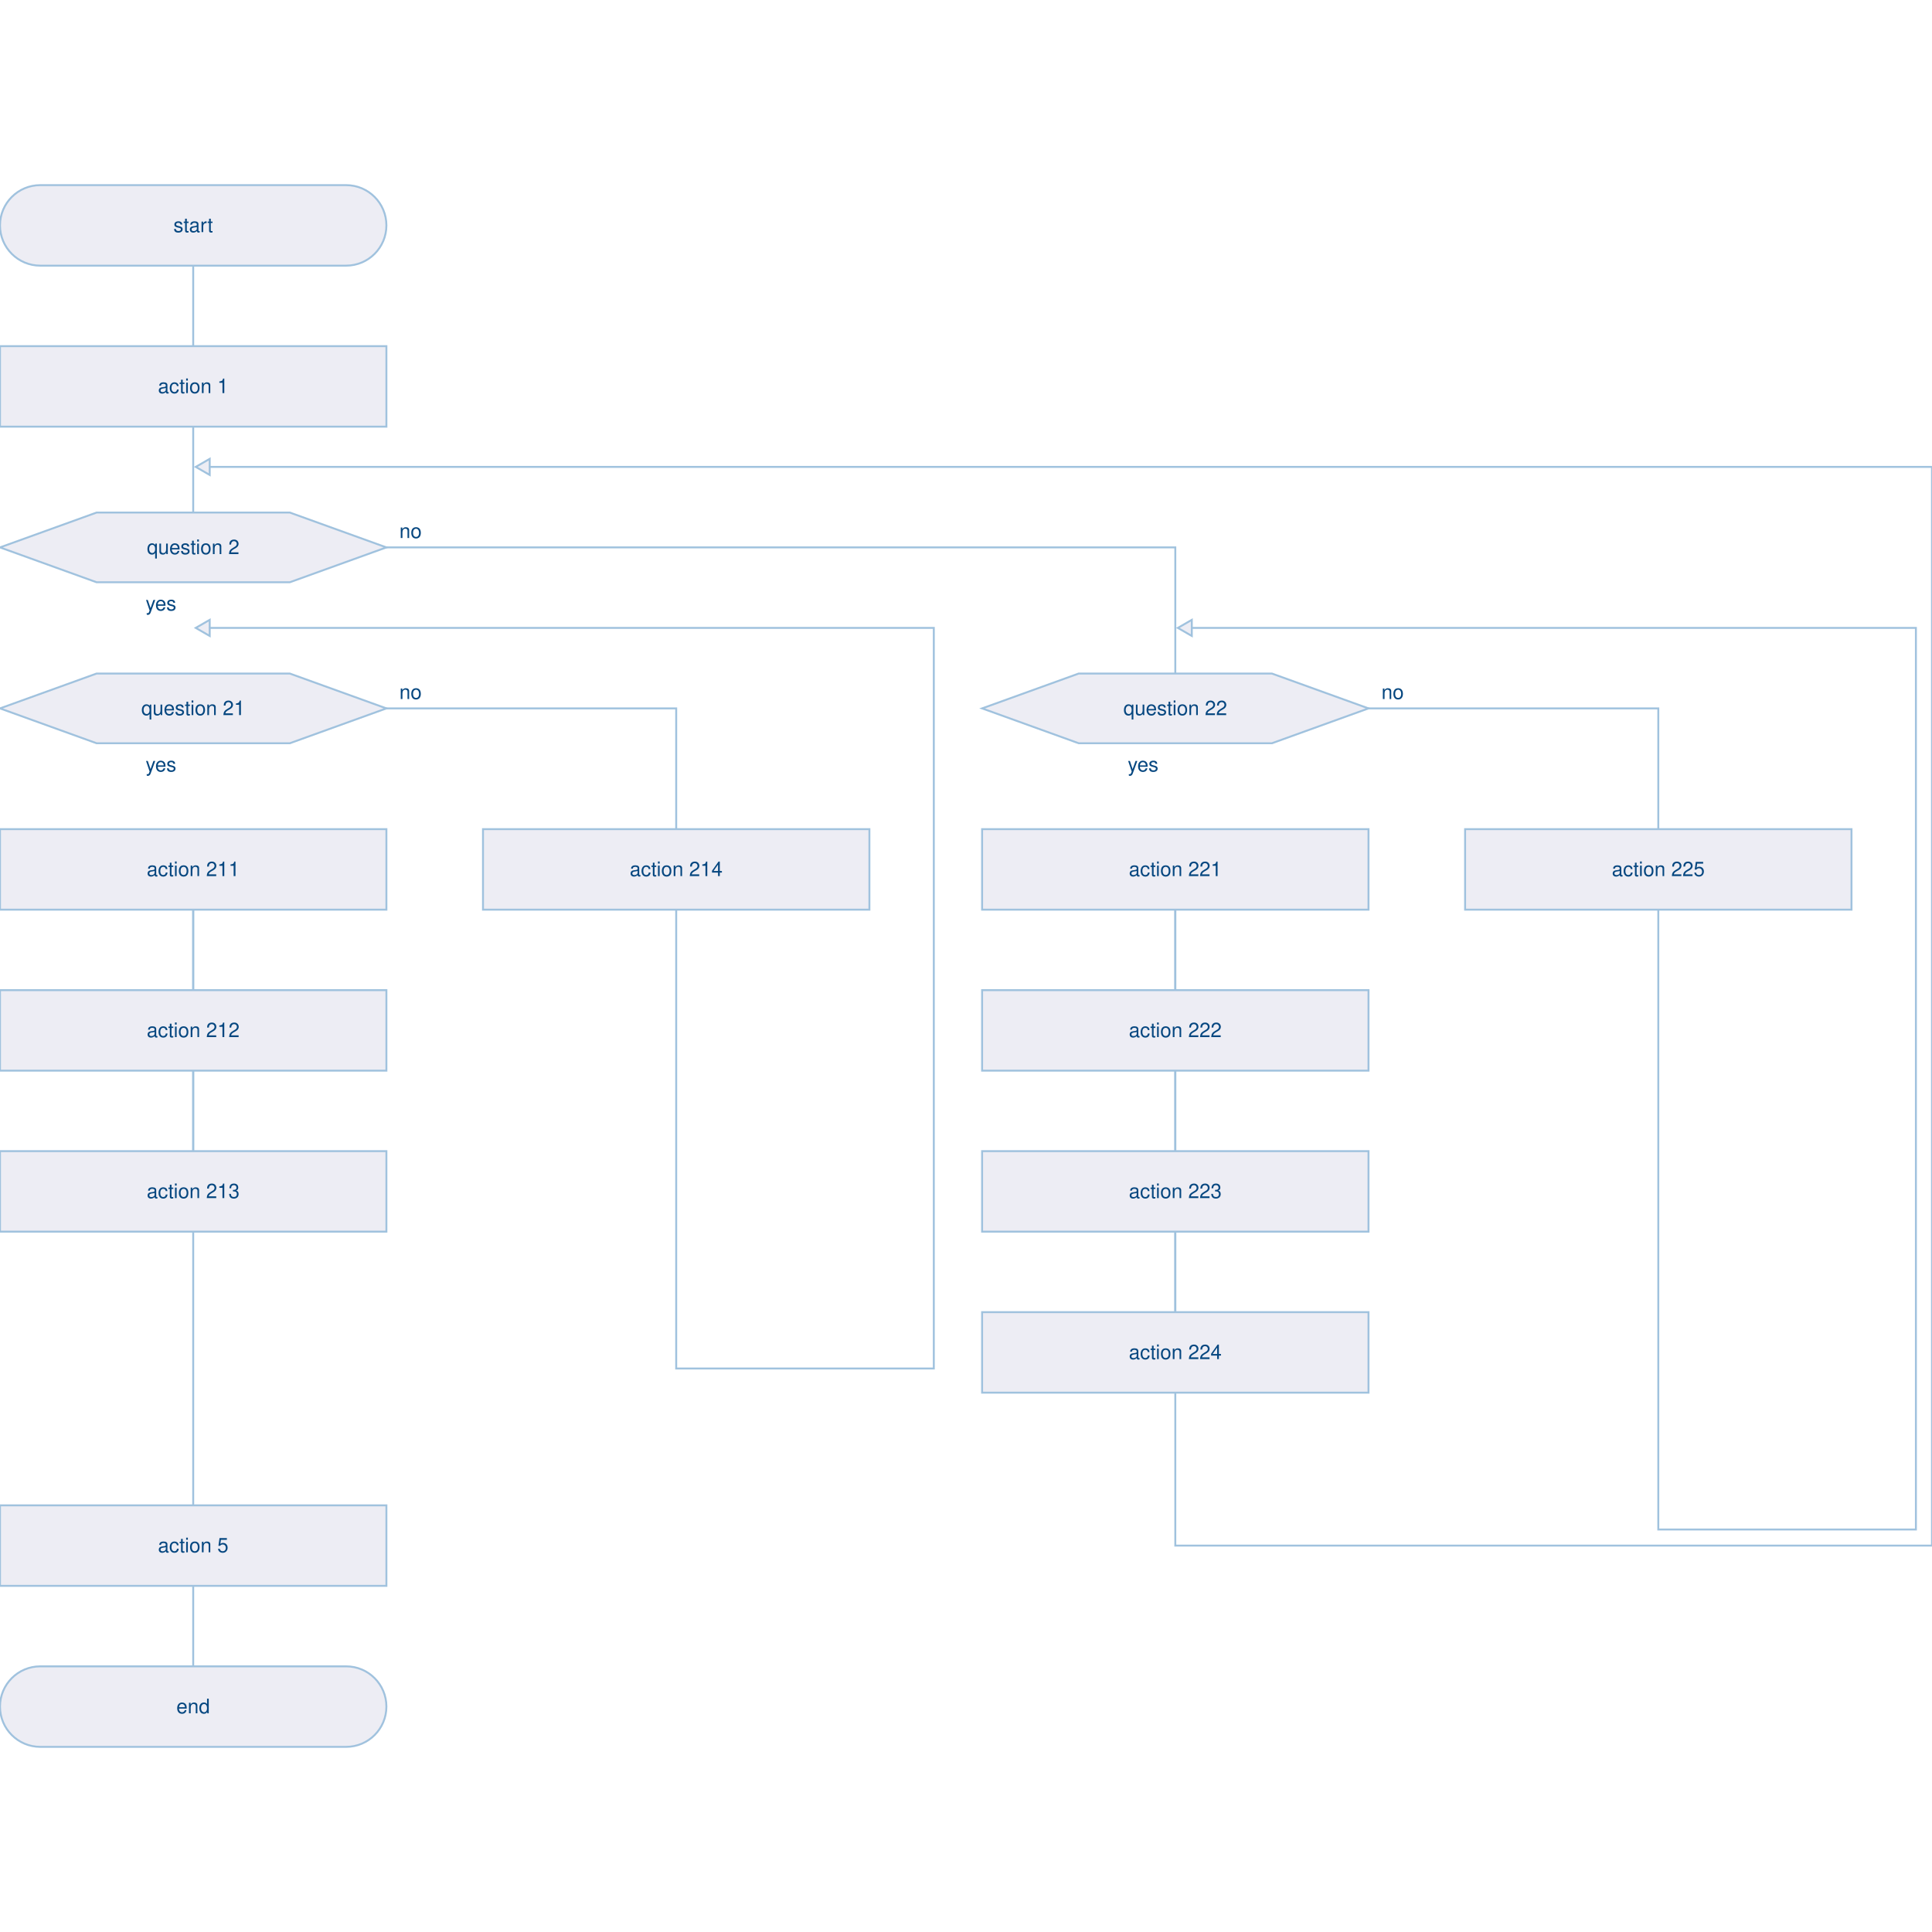
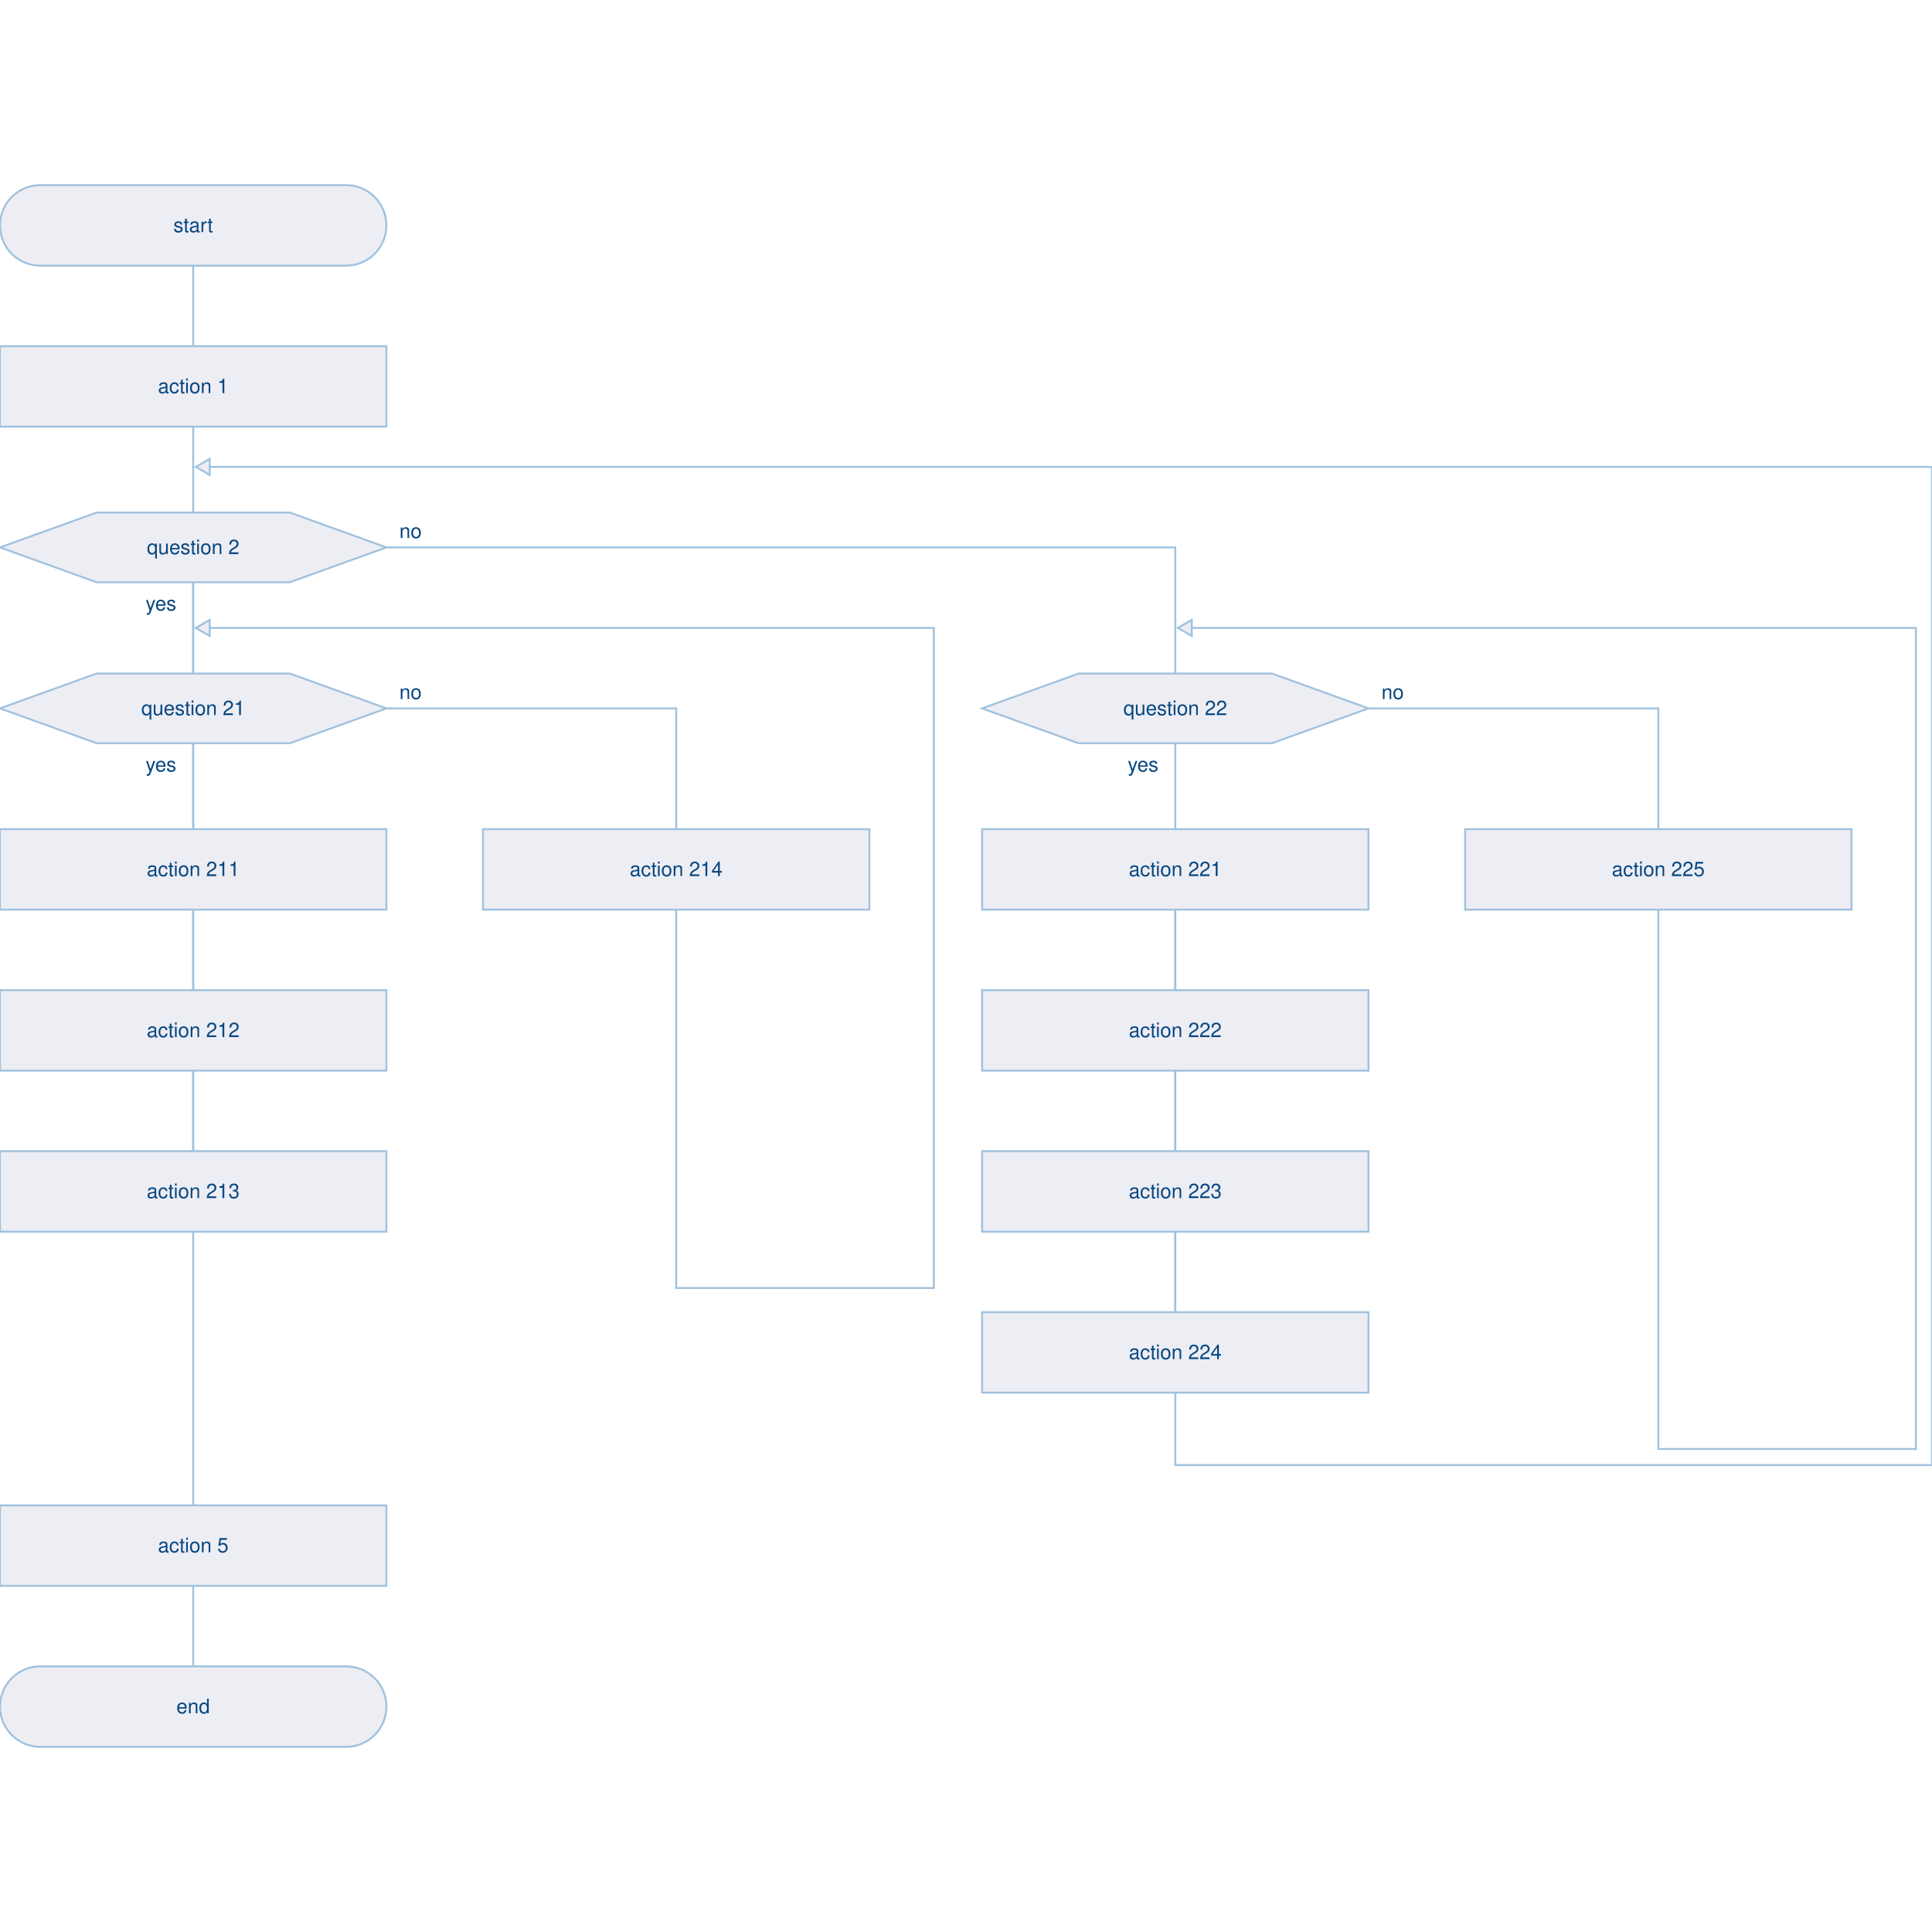
<svg xmlns="http://www.w3.org/2000/svg" font-size="1" viewBox="0.0 0.0 500.0 500.0" stroke="rgb(0,0,0)" width="500" stroke-opacity="1" height="500" version="1.1">
  <defs />
  <g stroke-linejoin="miter" fill-opacity="1.0" fill="rgb(237,237,244)" stroke="rgb(160,194,222)" stroke-linecap="butt" stroke-miterlimit="10.0" stroke-opacity="1.0" stroke-width="0.5">
    <path d="M 54.27,160.417 l -3.608,2.083 l 3.608,2.083 Z" />
  </g>
  <g stroke-linejoin="miter" fill-opacity="0.0" fill="rgb(0,0,0)" stroke="rgb(160,194,222)" stroke-linecap="butt" stroke-miterlimit="10.0" stroke-opacity="1.0" stroke-width="0.5">
-     <path d="M 175,225 v 129.167 h 66.667 v -191.667 h -187.558 " />
+     <path d="M 175,225 v 108.333 h 66.667 v -170.833 h -187.558 " />
  </g>
  <g stroke-linejoin="miter" fill-opacity="1.0" fill="rgb(237,237,244)" stroke="rgb(160,194,222)" stroke-linecap="butt" stroke-miterlimit="10.0" stroke-opacity="1.0" stroke-width="0.5">
    <path d="M 308.436,160.417 l -3.608,2.083 l 3.608,2.083 Z" />
  </g>
  <g stroke-linejoin="miter" fill-opacity="0.0" fill="rgb(0,0,0)" stroke="rgb(160,194,222)" stroke-linecap="butt" stroke-miterlimit="10.0" stroke-opacity="1.0" stroke-width="0.5">
-     <path d="M 429.167,225 v 170.833 h 66.667 v -233.333 h -187.558 " />
+     <path d="M 429.167,225 v 150 h 66.667 v -212.5 h -187.558 " />
  </g>
  <g stroke-linejoin="miter" fill-opacity="1.0" fill="rgb(237,237,244)" stroke="rgb(160,194,222)" stroke-linecap="butt" stroke-miterlimit="10.0" stroke-opacity="1.0" stroke-width="0.5">
    <path d="M 54.27,118.75 l -3.608,2.083 l 3.608,2.083 Z" />
  </g>
  <g stroke-linejoin="miter" fill-opacity="0.0" fill="rgb(0,0,0)" stroke="rgb(160,194,222)" stroke-linecap="butt" stroke-miterlimit="10.0" stroke-opacity="1.0" stroke-width="0.5">
-     <path d="M 304.167,225 v 175 h 195.833 v -279.167 h -445.892 " />
+     <path d="M 304.167,225 v 154.167 h 195.833 v -258.333 h -445.892 " />
  </g>
  <g stroke-linejoin="miter" fill-opacity="0.0" fill="rgb(0,0,0)" stroke="rgb(160,194,222)" stroke-linecap="butt" stroke-miterlimit="10.0" stroke-opacity="1.0" stroke-width="0.5">
    <path d="M 50,100 v -41.667 " />
  </g>
  <g stroke-linejoin="miter" fill-opacity="0.0" fill="rgb(0,0,0)" stroke="rgb(160,194,222)" stroke-linecap="butt" stroke-miterlimit="10.0" stroke-opacity="1.0" stroke-width="0.5">
    <path d="M 50,141.667 v -41.667 " />
  </g>
  <g stroke-linejoin="miter" fill-opacity="0.0" fill="rgb(0,0,0)" stroke="rgb(160,194,222)" stroke-linecap="butt" stroke-miterlimit="10.0" stroke-opacity="1.0" stroke-width="0.5">
-     <path d="M 50,400 v -175 " />
+     <path d="M 50,400 v -258.333 " />
  </g>
  <g stroke-linejoin="miter" fill-opacity="0.0" fill="rgb(0,0,0)" stroke="rgb(160,194,222)" stroke-linecap="butt" stroke-miterlimit="10.0" stroke-opacity="1.0" stroke-width="0.5">
    <path d="M 50,441.667 v -41.667 " />
  </g>
  <g stroke-linejoin="miter" fill-opacity="1.0" fill="rgb(237,237,244)" stroke="rgb(160,194,222)" stroke-linecap="butt" stroke-miterlimit="10.0" stroke-opacity="1.0" stroke-width="0.5">
    <path d="M 100,441.667 h 0 c 0,-5.753 -4.664,-10.417 -10.417 -10.417h -79.167 c -5.753,-0 -10.417,4.664 -10.417 10.417h 0 c -0,5.753 4.664,10.417 10.417 10.417h 79.167 c 5.753,0 10.417,-4.664 10.417 -10.417Z" />
  </g>
  <g stroke-linejoin="miter" fill-opacity="1.0" font-size="5.208px" fill="rgb(6,71,128)" stroke="rgb(0,0,0)" font-weight="300" font-family="helvetica" stroke-linecap="butt" stroke-miterlimit="10.0" stroke-opacity="1.0" stroke-width="1.798">
    <text transform="matrix(1,0,0,1,50,441.6667)" stroke="none" dominant-baseline="middle" text-anchor="middle">end</text>
  </g>
  <g stroke-linejoin="miter" fill-opacity="1.0" fill="rgb(237,237,244)" stroke="rgb(160,194,222)" stroke-linecap="butt" stroke-miterlimit="10.0" stroke-opacity="1.0" stroke-width="0.5">
    <path d="M 100,410.417 l -0,-20.833 h -100 l -0,20.833 Z" />
  </g>
  <g stroke-linejoin="miter" fill-opacity="1.0" font-size="5.208px" fill="rgb(6,71,128)" stroke="rgb(0,0,0)" font-weight="300" font-family="helvetica" stroke-linecap="butt" stroke-miterlimit="10.0" stroke-opacity="1.0" stroke-width="1.798">
    <text transform="matrix(1,0,0,1,50,400)" stroke="none" dominant-baseline="middle" text-anchor="middle">action 5</text>
  </g>
  <g stroke-linejoin="miter" fill-opacity="0.0" fill="rgb(0,0,0)" stroke="rgb(160,194,222)" stroke-linecap="butt" stroke-miterlimit="10.0" stroke-opacity="1.0" stroke-width="0.5">
    <path d="M 304.167,183.333 v -41.667 h -254.167 " />
  </g>
  <g stroke-linejoin="miter" fill-opacity="0.0" fill="rgb(0,0,0)" stroke="rgb(160,194,222)" stroke-linecap="butt" stroke-miterlimit="10.0" stroke-opacity="1.0" stroke-width="0.5">
+     <path d="M 50,183.333 v -41.667 " />
+   </g>
+   <g stroke-linejoin="miter" fill-opacity="0.0" fill="rgb(0,0,0)" stroke="rgb(160,194,222)" stroke-linecap="butt" stroke-miterlimit="10.0" stroke-opacity="1.0" stroke-width="0.5">
    <path d="M 429.167,225 v -41.667 h -125 " />
+   </g>
+   <g stroke-linejoin="miter" fill-opacity="0.0" fill="rgb(0,0,0)" stroke="rgb(160,194,222)" stroke-linecap="butt" stroke-miterlimit="10.0" stroke-opacity="1.0" stroke-width="0.5">
+     <path d="M 304.167,225 v -41.667 " />
  </g>
  <g stroke-linejoin="miter" fill-opacity="1.0" fill="rgb(237,237,244)" stroke="rgb(160,194,222)" stroke-linecap="butt" stroke-miterlimit="10.0" stroke-opacity="1.0" stroke-width="0.5">
    <path d="M 479.167,235.417 l -0,-20.833 h -100 l -0,20.833 Z" />
  </g>
  <g stroke-linejoin="miter" fill-opacity="1.0" font-size="5.208px" fill="rgb(6,71,128)" stroke="rgb(0,0,0)" font-weight="300" font-family="helvetica" stroke-linecap="butt" stroke-miterlimit="10.0" stroke-opacity="1.0" stroke-width="1.798">
    <text transform="matrix(1,0,0,1,429.1667,225)" stroke="none" dominant-baseline="middle" text-anchor="middle">action 225</text>
  </g>
  <g stroke-linejoin="miter" fill-opacity="0.0" fill="rgb(0,0,0)" stroke="rgb(160,194,222)" stroke-linecap="butt" stroke-miterlimit="10.0" stroke-opacity="1.0" stroke-width="0.5">
    <path d="M 304.167,266.667 v -41.667 " />
  </g>
  <g stroke-linejoin="miter" fill-opacity="0.0" fill="rgb(0,0,0)" stroke="rgb(160,194,222)" stroke-linecap="butt" stroke-miterlimit="10.0" stroke-opacity="1.0" stroke-width="0.5">
    <path d="M 304.167,308.333 v -41.667 " />
  </g>
  <g stroke-linejoin="miter" fill-opacity="0.0" fill="rgb(0,0,0)" stroke="rgb(160,194,222)" stroke-linecap="butt" stroke-miterlimit="10.0" stroke-opacity="1.0" stroke-width="0.5">
    <path d="M 304.167,350 v -41.667 " />
  </g>
  <g stroke-linejoin="miter" fill-opacity="1.0" fill="rgb(237,237,244)" stroke="rgb(160,194,222)" stroke-linecap="butt" stroke-miterlimit="10.0" stroke-opacity="1.0" stroke-width="0.5">
    <path d="M 354.167,360.417 l -0,-20.833 h -100 l -0,20.833 Z" />
  </g>
  <g stroke-linejoin="miter" fill-opacity="1.0" font-size="5.208px" fill="rgb(6,71,128)" stroke="rgb(0,0,0)" font-weight="300" font-family="helvetica" stroke-linecap="butt" stroke-miterlimit="10.0" stroke-opacity="1.0" stroke-width="1.798">
    <text transform="matrix(1,0,0,1,304.1667,350)" stroke="none" dominant-baseline="middle" text-anchor="middle">action 224</text>
  </g>
  <g stroke-linejoin="miter" fill-opacity="1.0" fill="rgb(237,237,244)" stroke="rgb(160,194,222)" stroke-linecap="butt" stroke-miterlimit="10.0" stroke-opacity="1.0" stroke-width="0.5">
    <path d="M 354.167,318.75 l -0,-20.833 h -100 l -0,20.833 Z" />
  </g>
  <g stroke-linejoin="miter" fill-opacity="1.0" font-size="5.208px" fill="rgb(6,71,128)" stroke="rgb(0,0,0)" font-weight="300" font-family="helvetica" stroke-linecap="butt" stroke-miterlimit="10.0" stroke-opacity="1.0" stroke-width="1.798">
    <text transform="matrix(1,0,0,1,304.1667,308.3333)" stroke="none" dominant-baseline="middle" text-anchor="middle">action 223</text>
  </g>
  <g stroke-linejoin="miter" fill-opacity="1.0" fill="rgb(237,237,244)" stroke="rgb(160,194,222)" stroke-linecap="butt" stroke-miterlimit="10.0" stroke-opacity="1.0" stroke-width="0.5">
    <path d="M 354.167,277.083 l -0,-20.833 h -100 l -0,20.833 Z" />
  </g>
  <g stroke-linejoin="miter" fill-opacity="1.0" font-size="5.208px" fill="rgb(6,71,128)" stroke="rgb(0,0,0)" font-weight="300" font-family="helvetica" stroke-linecap="butt" stroke-miterlimit="10.0" stroke-opacity="1.0" stroke-width="1.798">
    <text transform="matrix(1,0,0,1,304.1667,266.6667)" stroke="none" dominant-baseline="middle" text-anchor="middle">action 222</text>
  </g>
  <g stroke-linejoin="miter" fill-opacity="1.0" fill="rgb(237,237,244)" stroke="rgb(160,194,222)" stroke-linecap="butt" stroke-miterlimit="10.0" stroke-opacity="1.0" stroke-width="0.5">
    <path d="M 354.167,235.417 l -0,-20.833 h -100 l -0,20.833 Z" />
  </g>
  <g stroke-linejoin="miter" fill-opacity="1.0" font-size="5.208px" fill="rgb(6,71,128)" stroke="rgb(0,0,0)" font-weight="300" font-family="helvetica" stroke-linecap="butt" stroke-miterlimit="10.0" stroke-opacity="1.0" stroke-width="1.798">
    <text transform="matrix(1,0,0,1,304.1667,225)" stroke="none" dominant-baseline="middle" text-anchor="middle">action 221</text>
  </g>
  <g stroke-linejoin="miter" fill-opacity="1.0" font-size="5.208px" fill="rgb(6,71,128)" stroke="rgb(0,0,0)" font-weight="300" font-family="helvetica" stroke-linecap="butt" stroke-miterlimit="10.0" stroke-opacity="1.0" stroke-width="1.798">
    <text transform="matrix(1,0,0,1,360.4167,179.1667)" stroke="none" dominant-baseline="middle" text-anchor="middle">no</text>
  </g>
  <g stroke-linejoin="miter" fill-opacity="1.0" font-size="5.208px" fill="rgb(6,71,128)" stroke="rgb(0,0,0)" font-weight="300" font-family="helvetica" stroke-linecap="butt" stroke-miterlimit="10.0" stroke-opacity="1.0" stroke-width="1.798">
    <text transform="matrix(1,0,0,1,295.8333,197.9167)" stroke="none" dominant-baseline="middle" text-anchor="middle">yes</text>
  </g>
  <g stroke-linejoin="miter" fill-opacity="1.0" fill="rgb(237,237,244)" stroke="rgb(160,194,222)" stroke-linecap="butt" stroke-miterlimit="10.0" stroke-opacity="1.0" stroke-width="0.5">
    <path d="M 329.167,192.354 l 25,-9.021 l -25,-9.021 l -50,-0 l -25,9.021 l 25,9.021 Z" />
  </g>
  <g stroke-linejoin="miter" fill-opacity="1.0" font-size="5.208px" fill="rgb(6,71,128)" stroke="rgb(0,0,0)" font-weight="300" font-family="helvetica" stroke-linecap="butt" stroke-miterlimit="10.0" stroke-opacity="1.0" stroke-width="1.798">
    <text transform="matrix(1,0,0,1,304.1667,183.3333)" stroke="none" dominant-baseline="middle" text-anchor="middle">question 22</text>
  </g>
  <g stroke-linejoin="miter" fill-opacity="0.0" fill="rgb(0,0,0)" stroke="rgb(160,194,222)" stroke-linecap="butt" stroke-miterlimit="10.0" stroke-opacity="1.0" stroke-width="0.5">
    <path d="M 175,225 v -41.667 h -125 " />
+   </g>
+   <g stroke-linejoin="miter" fill-opacity="0.0" fill="rgb(0,0,0)" stroke="rgb(160,194,222)" stroke-linecap="butt" stroke-miterlimit="10.0" stroke-opacity="1.0" stroke-width="0.5">
+     <path d="M 50,225 v -41.667 " />
  </g>
  <g stroke-linejoin="miter" fill-opacity="1.0" fill="rgb(237,237,244)" stroke="rgb(160,194,222)" stroke-linecap="butt" stroke-miterlimit="10.0" stroke-opacity="1.0" stroke-width="0.5">
    <path d="M 225,235.417 l -0,-20.833 h -100 l -0,20.833 Z" />
  </g>
  <g stroke-linejoin="miter" fill-opacity="1.0" font-size="5.208px" fill="rgb(6,71,128)" stroke="rgb(0,0,0)" font-weight="300" font-family="helvetica" stroke-linecap="butt" stroke-miterlimit="10.0" stroke-opacity="1.0" stroke-width="1.798">
    <text transform="matrix(1,0,0,1,175,225)" stroke="none" dominant-baseline="middle" text-anchor="middle">action 214</text>
  </g>
  <g stroke-linejoin="miter" fill-opacity="0.0" fill="rgb(0,0,0)" stroke="rgb(160,194,222)" stroke-linecap="butt" stroke-miterlimit="10.0" stroke-opacity="1.0" stroke-width="0.5">
    <path d="M 50,266.667 v -41.667 " />
  </g>
  <g stroke-linejoin="miter" fill-opacity="0.0" fill="rgb(0,0,0)" stroke="rgb(160,194,222)" stroke-linecap="butt" stroke-miterlimit="10.0" stroke-opacity="1.0" stroke-width="0.5">
    <path d="M 50,308.333 v -41.667 " />
  </g>
  <g stroke-linejoin="miter" fill-opacity="1.0" fill="rgb(237,237,244)" stroke="rgb(160,194,222)" stroke-linecap="butt" stroke-miterlimit="10.0" stroke-opacity="1.0" stroke-width="0.5">
    <path d="M 100,318.75 l -0,-20.833 h -100 l -0,20.833 Z" />
  </g>
  <g stroke-linejoin="miter" fill-opacity="1.0" font-size="5.208px" fill="rgb(6,71,128)" stroke="rgb(0,0,0)" font-weight="300" font-family="helvetica" stroke-linecap="butt" stroke-miterlimit="10.0" stroke-opacity="1.0" stroke-width="1.798">
    <text transform="matrix(1,0,0,1,50,308.3333)" stroke="none" dominant-baseline="middle" text-anchor="middle">action 213</text>
  </g>
  <g stroke-linejoin="miter" fill-opacity="1.0" fill="rgb(237,237,244)" stroke="rgb(160,194,222)" stroke-linecap="butt" stroke-miterlimit="10.0" stroke-opacity="1.0" stroke-width="0.5">
    <path d="M 100,277.083 l -0,-20.833 h -100 l -0,20.833 Z" />
  </g>
  <g stroke-linejoin="miter" fill-opacity="1.0" font-size="5.208px" fill="rgb(6,71,128)" stroke="rgb(0,0,0)" font-weight="300" font-family="helvetica" stroke-linecap="butt" stroke-miterlimit="10.0" stroke-opacity="1.0" stroke-width="1.798">
    <text transform="matrix(1,0,0,1,50,266.6667)" stroke="none" dominant-baseline="middle" text-anchor="middle">action 212</text>
  </g>
  <g stroke-linejoin="miter" fill-opacity="1.0" fill="rgb(237,237,244)" stroke="rgb(160,194,222)" stroke-linecap="butt" stroke-miterlimit="10.0" stroke-opacity="1.0" stroke-width="0.5">
    <path d="M 100,235.417 l -0,-20.833 h -100 l -0,20.833 Z" />
  </g>
  <g stroke-linejoin="miter" fill-opacity="1.0" font-size="5.208px" fill="rgb(6,71,128)" stroke="rgb(0,0,0)" font-weight="300" font-family="helvetica" stroke-linecap="butt" stroke-miterlimit="10.0" stroke-opacity="1.0" stroke-width="1.798">
    <text transform="matrix(1,0,0,1,50,225)" stroke="none" dominant-baseline="middle" text-anchor="middle">action 211</text>
  </g>
  <g stroke-linejoin="miter" fill-opacity="1.0" font-size="5.208px" fill="rgb(6,71,128)" stroke="rgb(0,0,0)" font-weight="300" font-family="helvetica" stroke-linecap="butt" stroke-miterlimit="10.0" stroke-opacity="1.0" stroke-width="1.798">
    <text transform="matrix(1,0,0,1,106.25,179.1667)" stroke="none" dominant-baseline="middle" text-anchor="middle">no</text>
  </g>
  <g stroke-linejoin="miter" fill-opacity="1.0" font-size="5.208px" fill="rgb(6,71,128)" stroke="rgb(0,0,0)" font-weight="300" font-family="helvetica" stroke-linecap="butt" stroke-miterlimit="10.0" stroke-opacity="1.0" stroke-width="1.798">
    <text transform="matrix(1,0,0,1,41.6667,197.9167)" stroke="none" dominant-baseline="middle" text-anchor="middle">yes</text>
  </g>
  <g stroke-linejoin="miter" fill-opacity="1.0" fill="rgb(237,237,244)" stroke="rgb(160,194,222)" stroke-linecap="butt" stroke-miterlimit="10.0" stroke-opacity="1.0" stroke-width="0.5">
    <path d="M 75,192.354 l 25,-9.021 l -25,-9.021 l -50,-0 l -25,9.021 l 25,9.021 Z" />
  </g>
  <g stroke-linejoin="miter" fill-opacity="1.0" font-size="5.208px" fill="rgb(6,71,128)" stroke="rgb(0,0,0)" font-weight="300" font-family="helvetica" stroke-linecap="butt" stroke-miterlimit="10.0" stroke-opacity="1.0" stroke-width="1.798">
    <text transform="matrix(1,0,0,1,50,183.3333)" stroke="none" dominant-baseline="middle" text-anchor="middle">question 21</text>
  </g>
  <g stroke-linejoin="miter" fill-opacity="1.0" font-size="5.208px" fill="rgb(6,71,128)" stroke="rgb(0,0,0)" font-weight="300" font-family="helvetica" stroke-linecap="butt" stroke-miterlimit="10.0" stroke-opacity="1.0" stroke-width="1.798">
    <text transform="matrix(1,0,0,1,106.25,137.5)" stroke="none" dominant-baseline="middle" text-anchor="middle">no</text>
  </g>
  <g stroke-linejoin="miter" fill-opacity="1.0" font-size="5.208px" fill="rgb(6,71,128)" stroke="rgb(0,0,0)" font-weight="300" font-family="helvetica" stroke-linecap="butt" stroke-miterlimit="10.0" stroke-opacity="1.0" stroke-width="1.798">
    <text transform="matrix(1,0,0,1,41.6667,156.25)" stroke="none" dominant-baseline="middle" text-anchor="middle">yes</text>
  </g>
  <g stroke-linejoin="miter" fill-opacity="1.0" fill="rgb(237,237,244)" stroke="rgb(160,194,222)" stroke-linecap="butt" stroke-miterlimit="10.0" stroke-opacity="1.0" stroke-width="0.5">
    <path d="M 75,150.688 l 25,-9.021 l -25,-9.021 l -50,-0 l -25,9.021 l 25,9.021 Z" />
  </g>
  <g stroke-linejoin="miter" fill-opacity="1.0" font-size="5.208px" fill="rgb(6,71,128)" stroke="rgb(0,0,0)" font-weight="300" font-family="helvetica" stroke-linecap="butt" stroke-miterlimit="10.0" stroke-opacity="1.0" stroke-width="1.798">
    <text transform="matrix(1,0,0,1,50,141.6667)" stroke="none" dominant-baseline="middle" text-anchor="middle">question 2</text>
  </g>
  <g stroke-linejoin="miter" fill-opacity="1.0" fill="rgb(237,237,244)" stroke="rgb(160,194,222)" stroke-linecap="butt" stroke-miterlimit="10.0" stroke-opacity="1.0" stroke-width="0.5">
    <path d="M 100,110.417 l -0,-20.833 h -100 l -0,20.833 Z" />
  </g>
  <g stroke-linejoin="miter" fill-opacity="1.0" font-size="5.208px" fill="rgb(6,71,128)" stroke="rgb(0,0,0)" font-weight="300" font-family="helvetica" stroke-linecap="butt" stroke-miterlimit="10.0" stroke-opacity="1.0" stroke-width="1.798">
    <text transform="matrix(1,0,0,1,50,100)" stroke="none" dominant-baseline="middle" text-anchor="middle">action 1</text>
  </g>
  <g stroke-linejoin="miter" fill-opacity="1.0" fill="rgb(237,237,244)" stroke="rgb(160,194,222)" stroke-linecap="butt" stroke-miterlimit="10.0" stroke-opacity="1.0" stroke-width="0.5">
    <path d="M 100,58.333 h 0 c 0,-5.753 -4.664,-10.417 -10.417 -10.417h -79.167 c -5.753,-0 -10.417,4.664 -10.417 10.417h 0 c -0,5.753 4.664,10.417 10.417 10.417h 79.167 c 5.753,0 10.417,-4.664 10.417 -10.417Z" />
  </g>
  <g stroke-linejoin="miter" fill-opacity="1.0" font-size="5.208px" fill="rgb(6,71,128)" stroke="rgb(0,0,0)" font-weight="300" font-family="helvetica" stroke-linecap="butt" stroke-miterlimit="10.0" stroke-opacity="1.0" stroke-width="1.798">
    <text transform="matrix(1,0,0,1,50,58.3333)" stroke="none" dominant-baseline="middle" text-anchor="middle">start</text>
  </g>
</svg>
